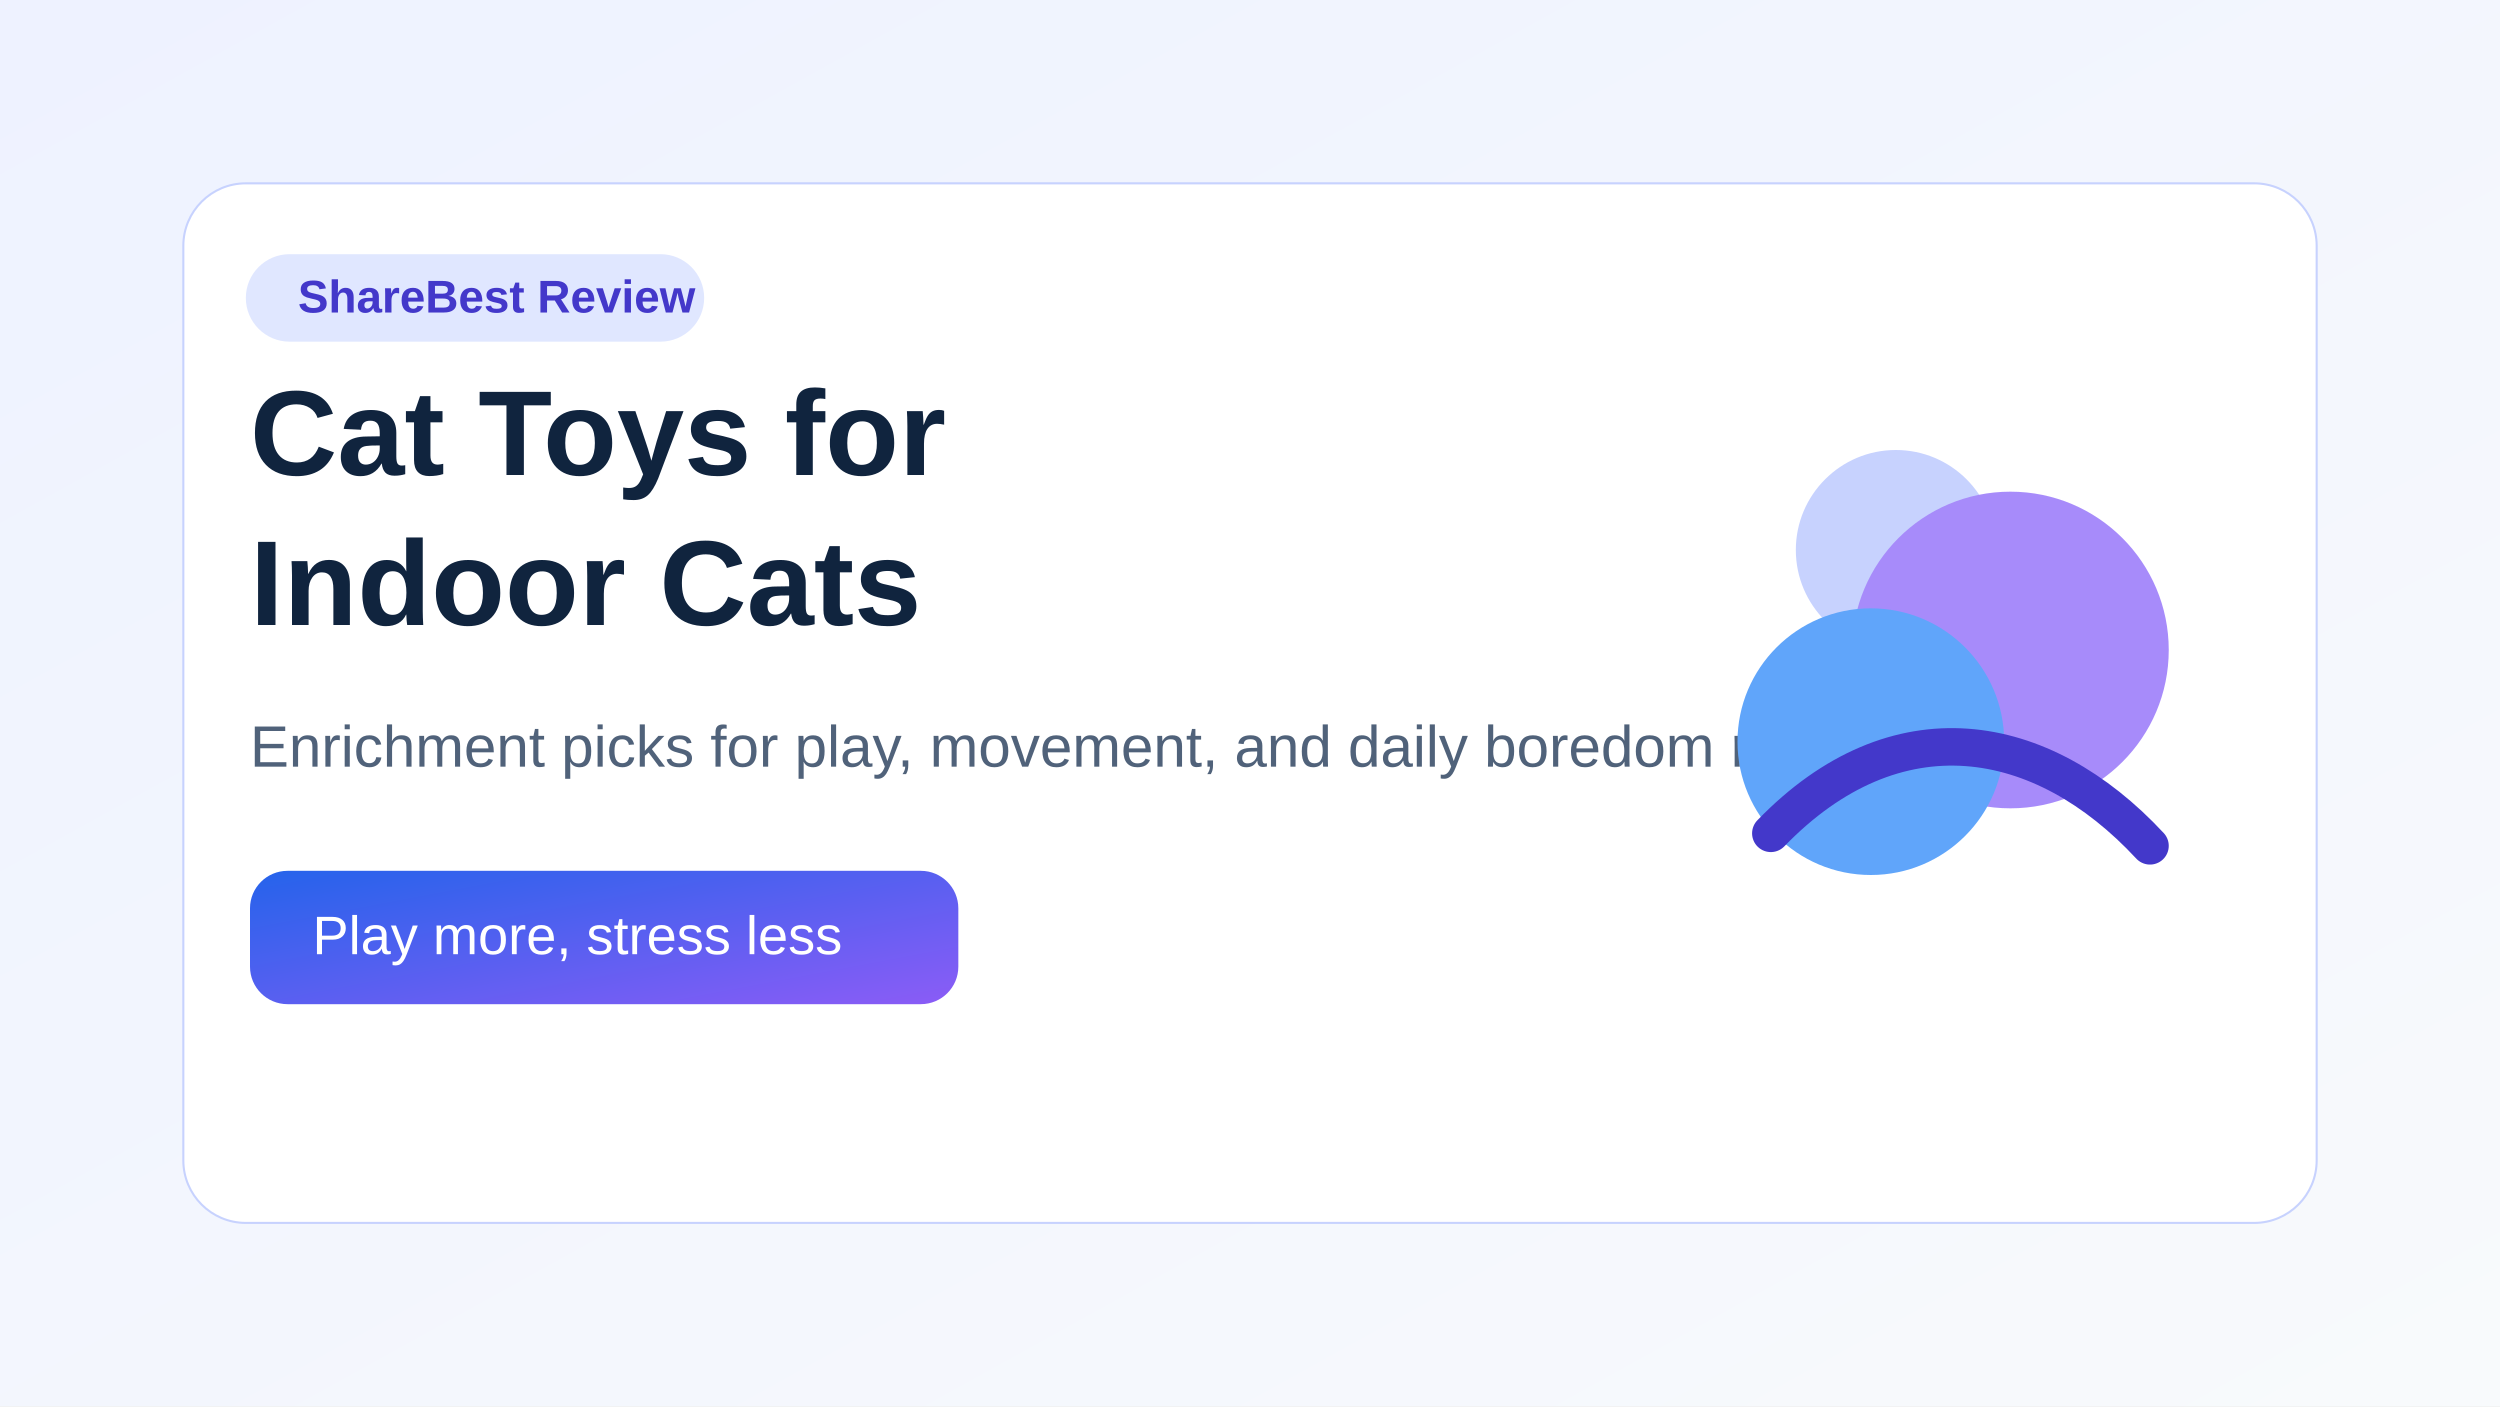
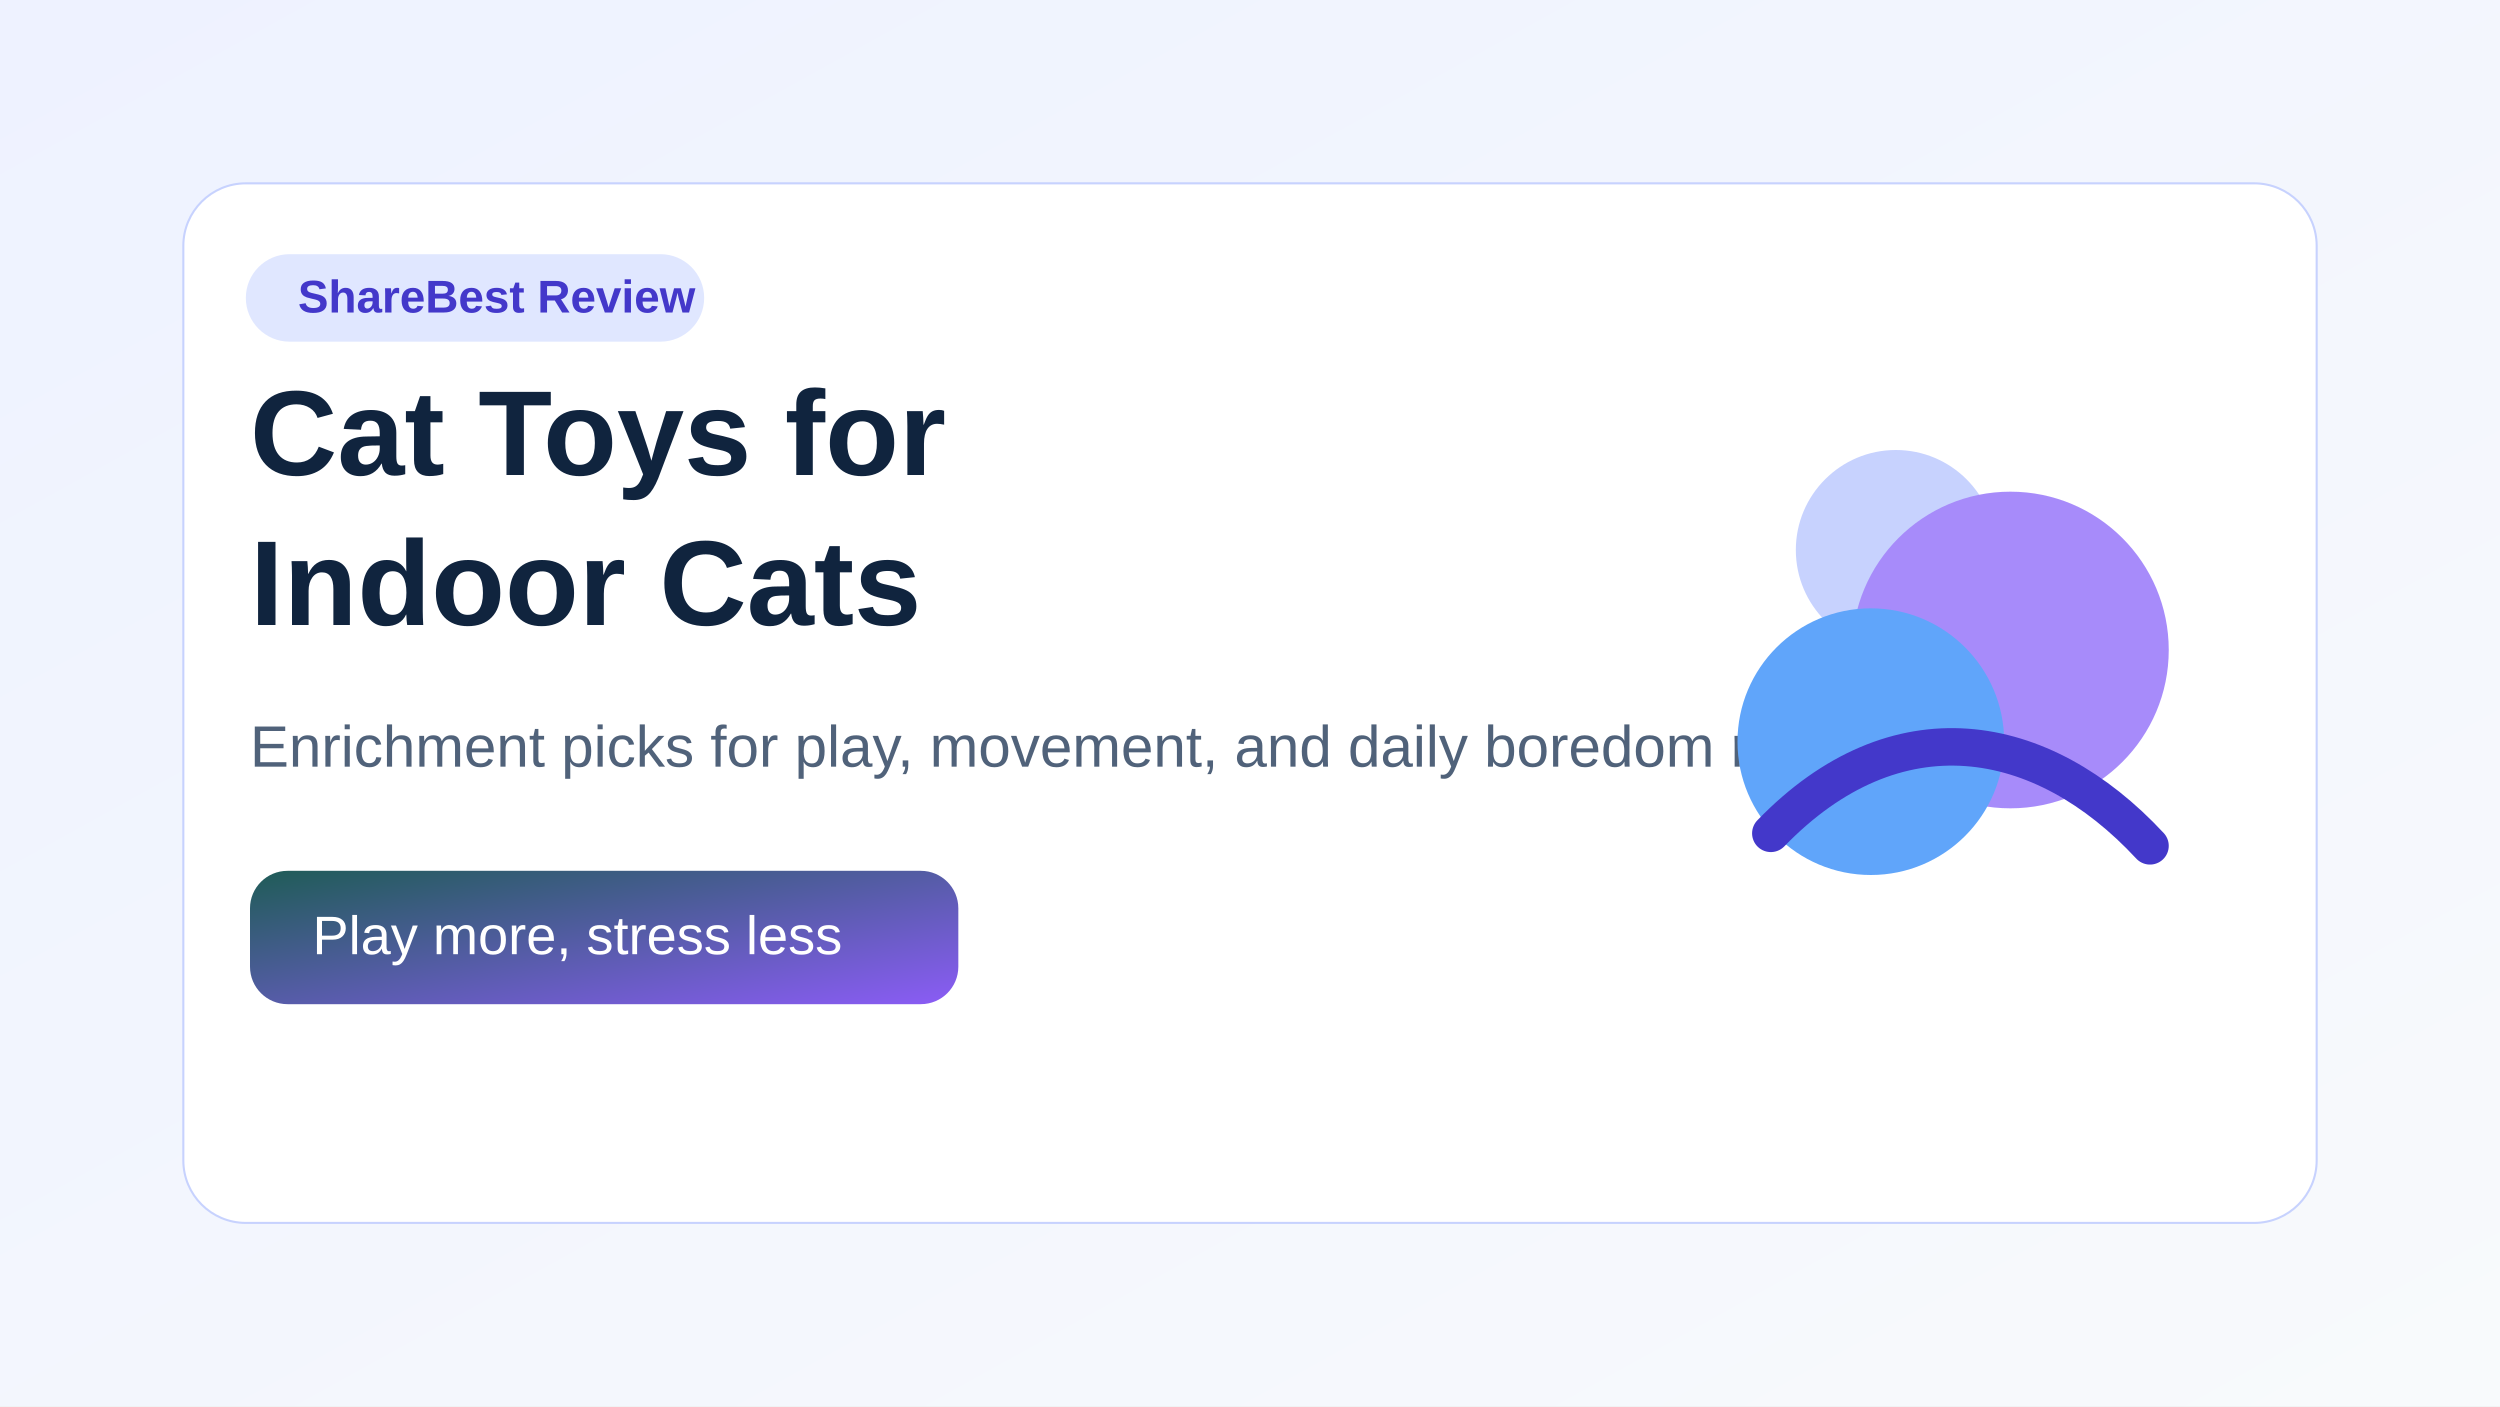
<svg xmlns="http://www.w3.org/2000/svg" viewBox="0 0 1200 675">
  <defs>
    <linearGradient id="g1" x1="0" y1="0" x2="1" y2="1">
      <stop offset="0%" stop-color="#eef2ff" />
      <stop offset="100%" stop-color="#f8fafc" />
    </linearGradient>
    <linearGradient id="g2" x1="0" y1="0" x2="1" y2="1">
-       <stop offset="0%" stop-color="#2563eb" />
+       <stop offset="0%" stop-color="#1f5c57" />
      <stop offset="100%" stop-color="#8b5cf6" />
    </linearGradient>
  </defs>
  <rect width="1200" height="675" fill="url(#g1)" />
  <rect x="88" y="88" width="1024" height="499" rx="30" fill="#ffffff" stroke="#c7d2fe" />
  <rect x="118" y="122" width="220" height="42" rx="21" fill="#e0e7ff" />
  <text x="143" y="150" font-size="22" font-family="Arial, sans-serif" font-weight="700" fill="#4338ca">ShareBest Review</text>
  <text x="120" y="228" font-size="58" font-family="Arial, sans-serif" font-weight="700" fill="#10243e">Cat Toys for</text>
  <text x="120" y="300" font-size="58" font-family="Arial, sans-serif" font-weight="700" fill="#10243e">Indoor Cats</text>
  <text x="120" y="368" font-size="28" font-family="Arial, sans-serif" fill="#50627a">Enrichment picks for play, movement, and daily boredom relief</text>
  <rect x="120" y="418" width="340" height="64" rx="18" fill="url(#g2)" />
  <text x="150" y="458" font-size="26" font-family="Arial, sans-serif" fill="#ffffff">Play more, stress less</text>
  <circle cx="910" cy="264" r="48" fill="#c7d2fe" />
  <circle cx="965" cy="312" r="76" fill="#a78bfa" />
  <circle cx="898" cy="356" r="64" fill="#60a5fa" />
  <path d="M850 400 C910 338 980 350 1032 406" stroke="#4338ca" stroke-width="18" stroke-linecap="round" fill="none" />
</svg>
